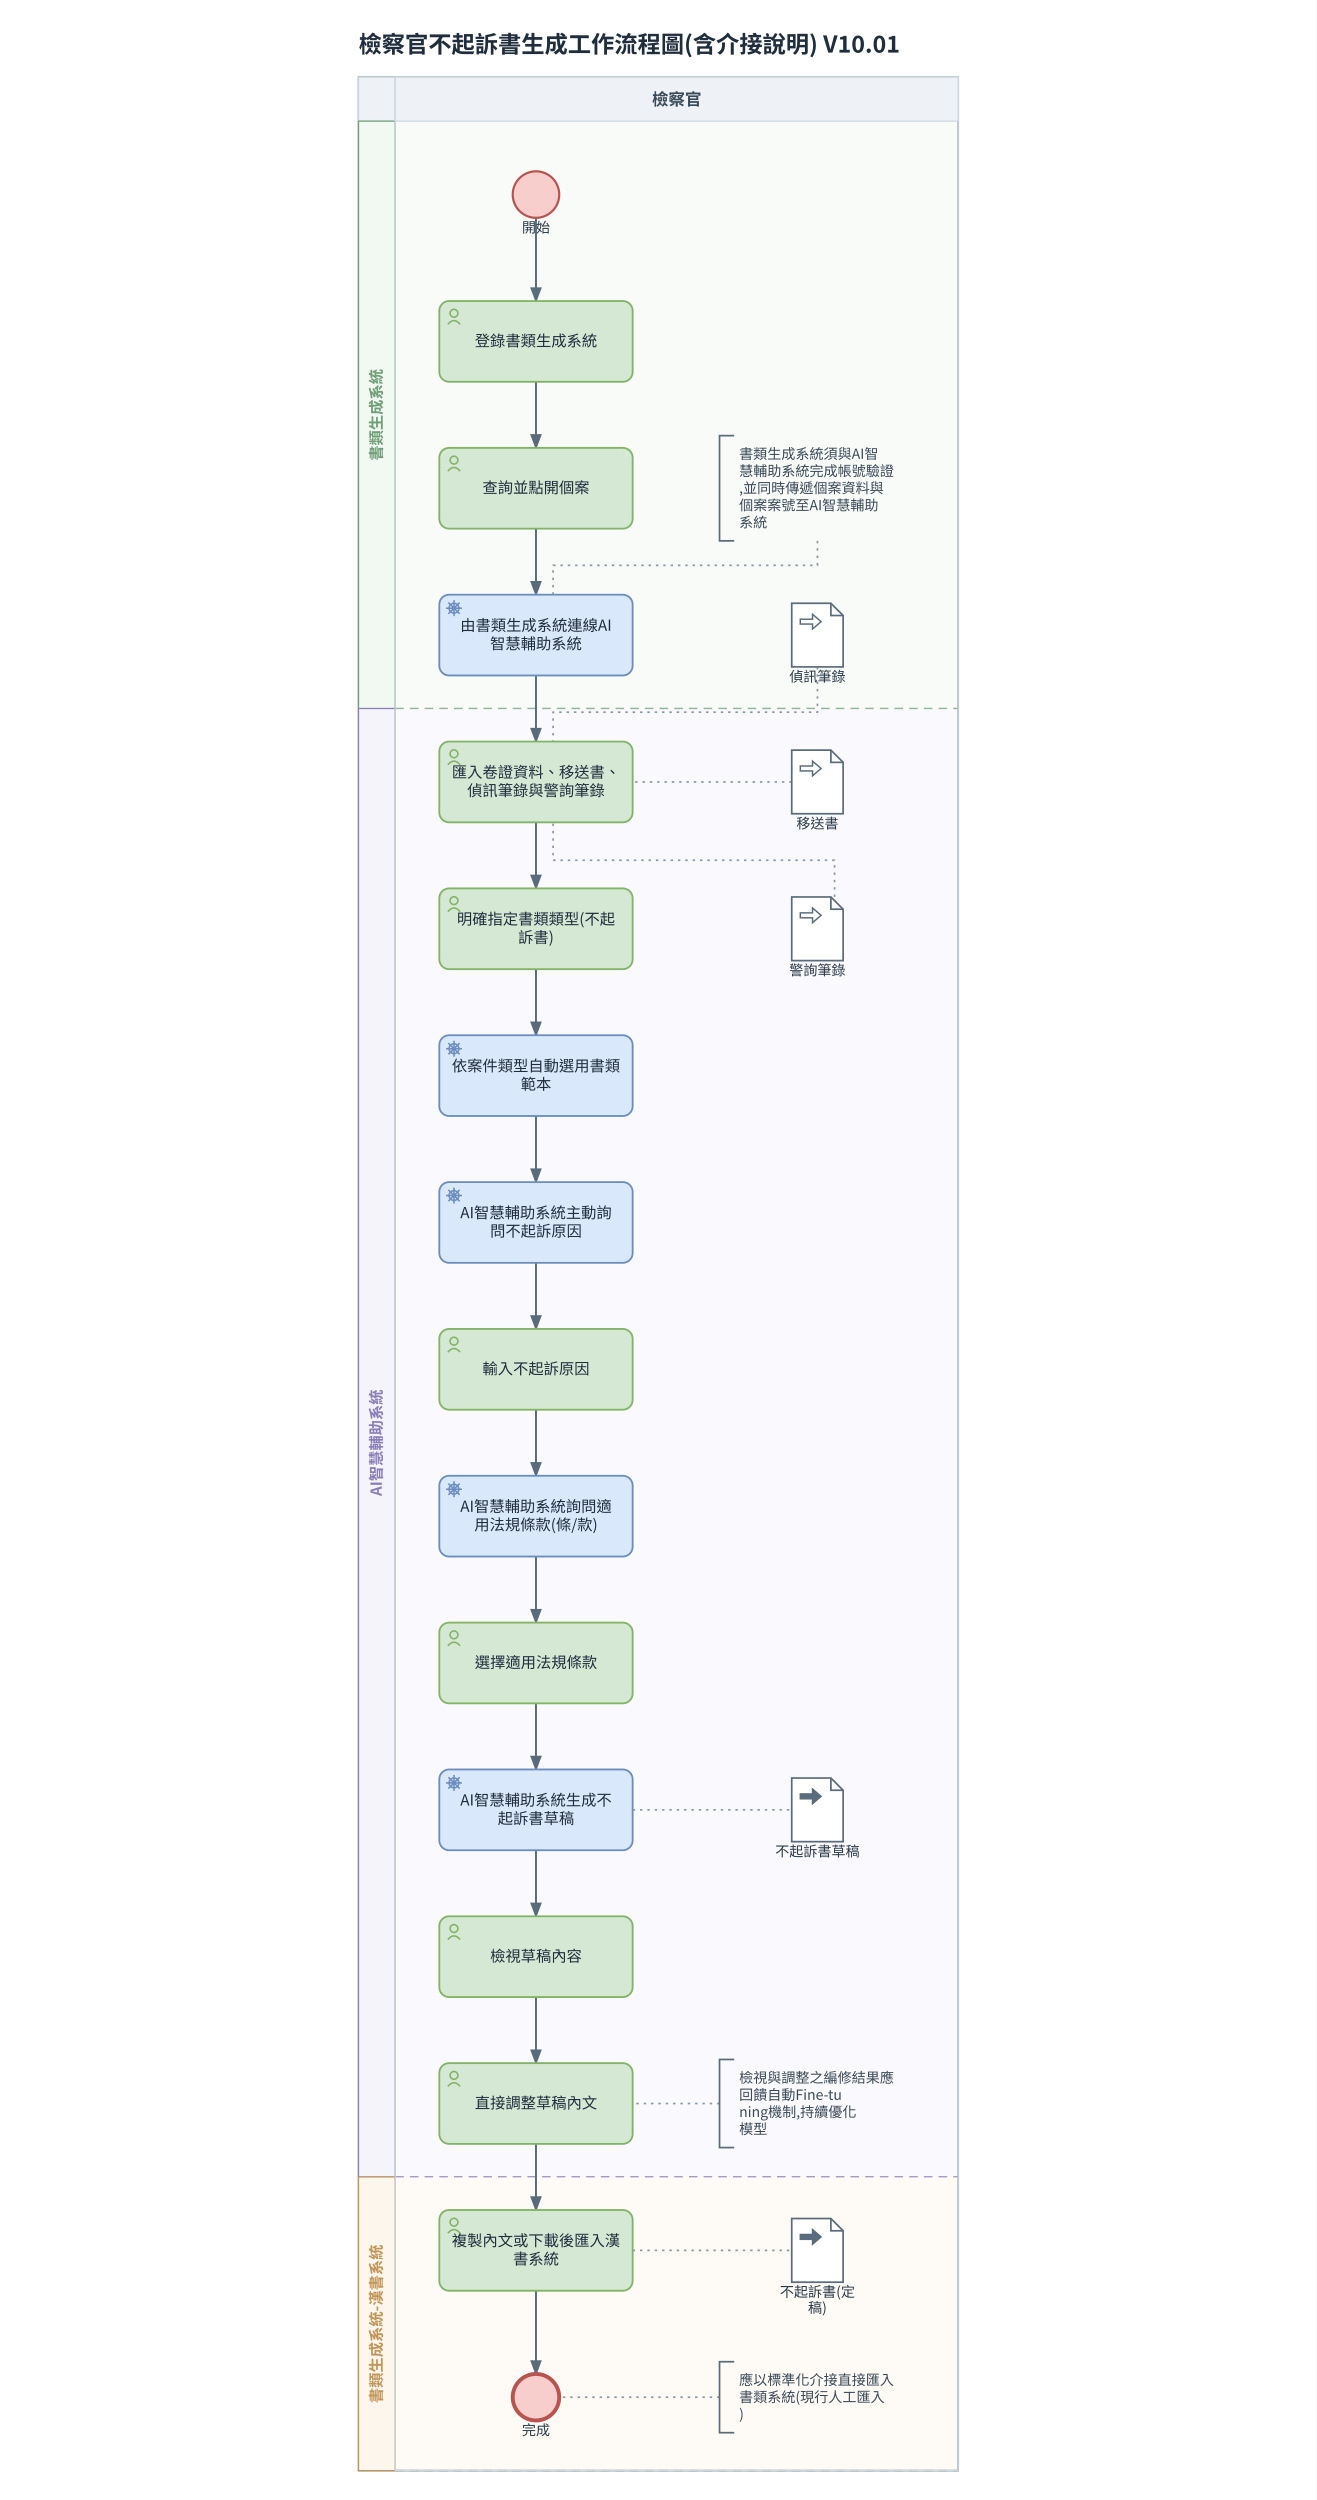
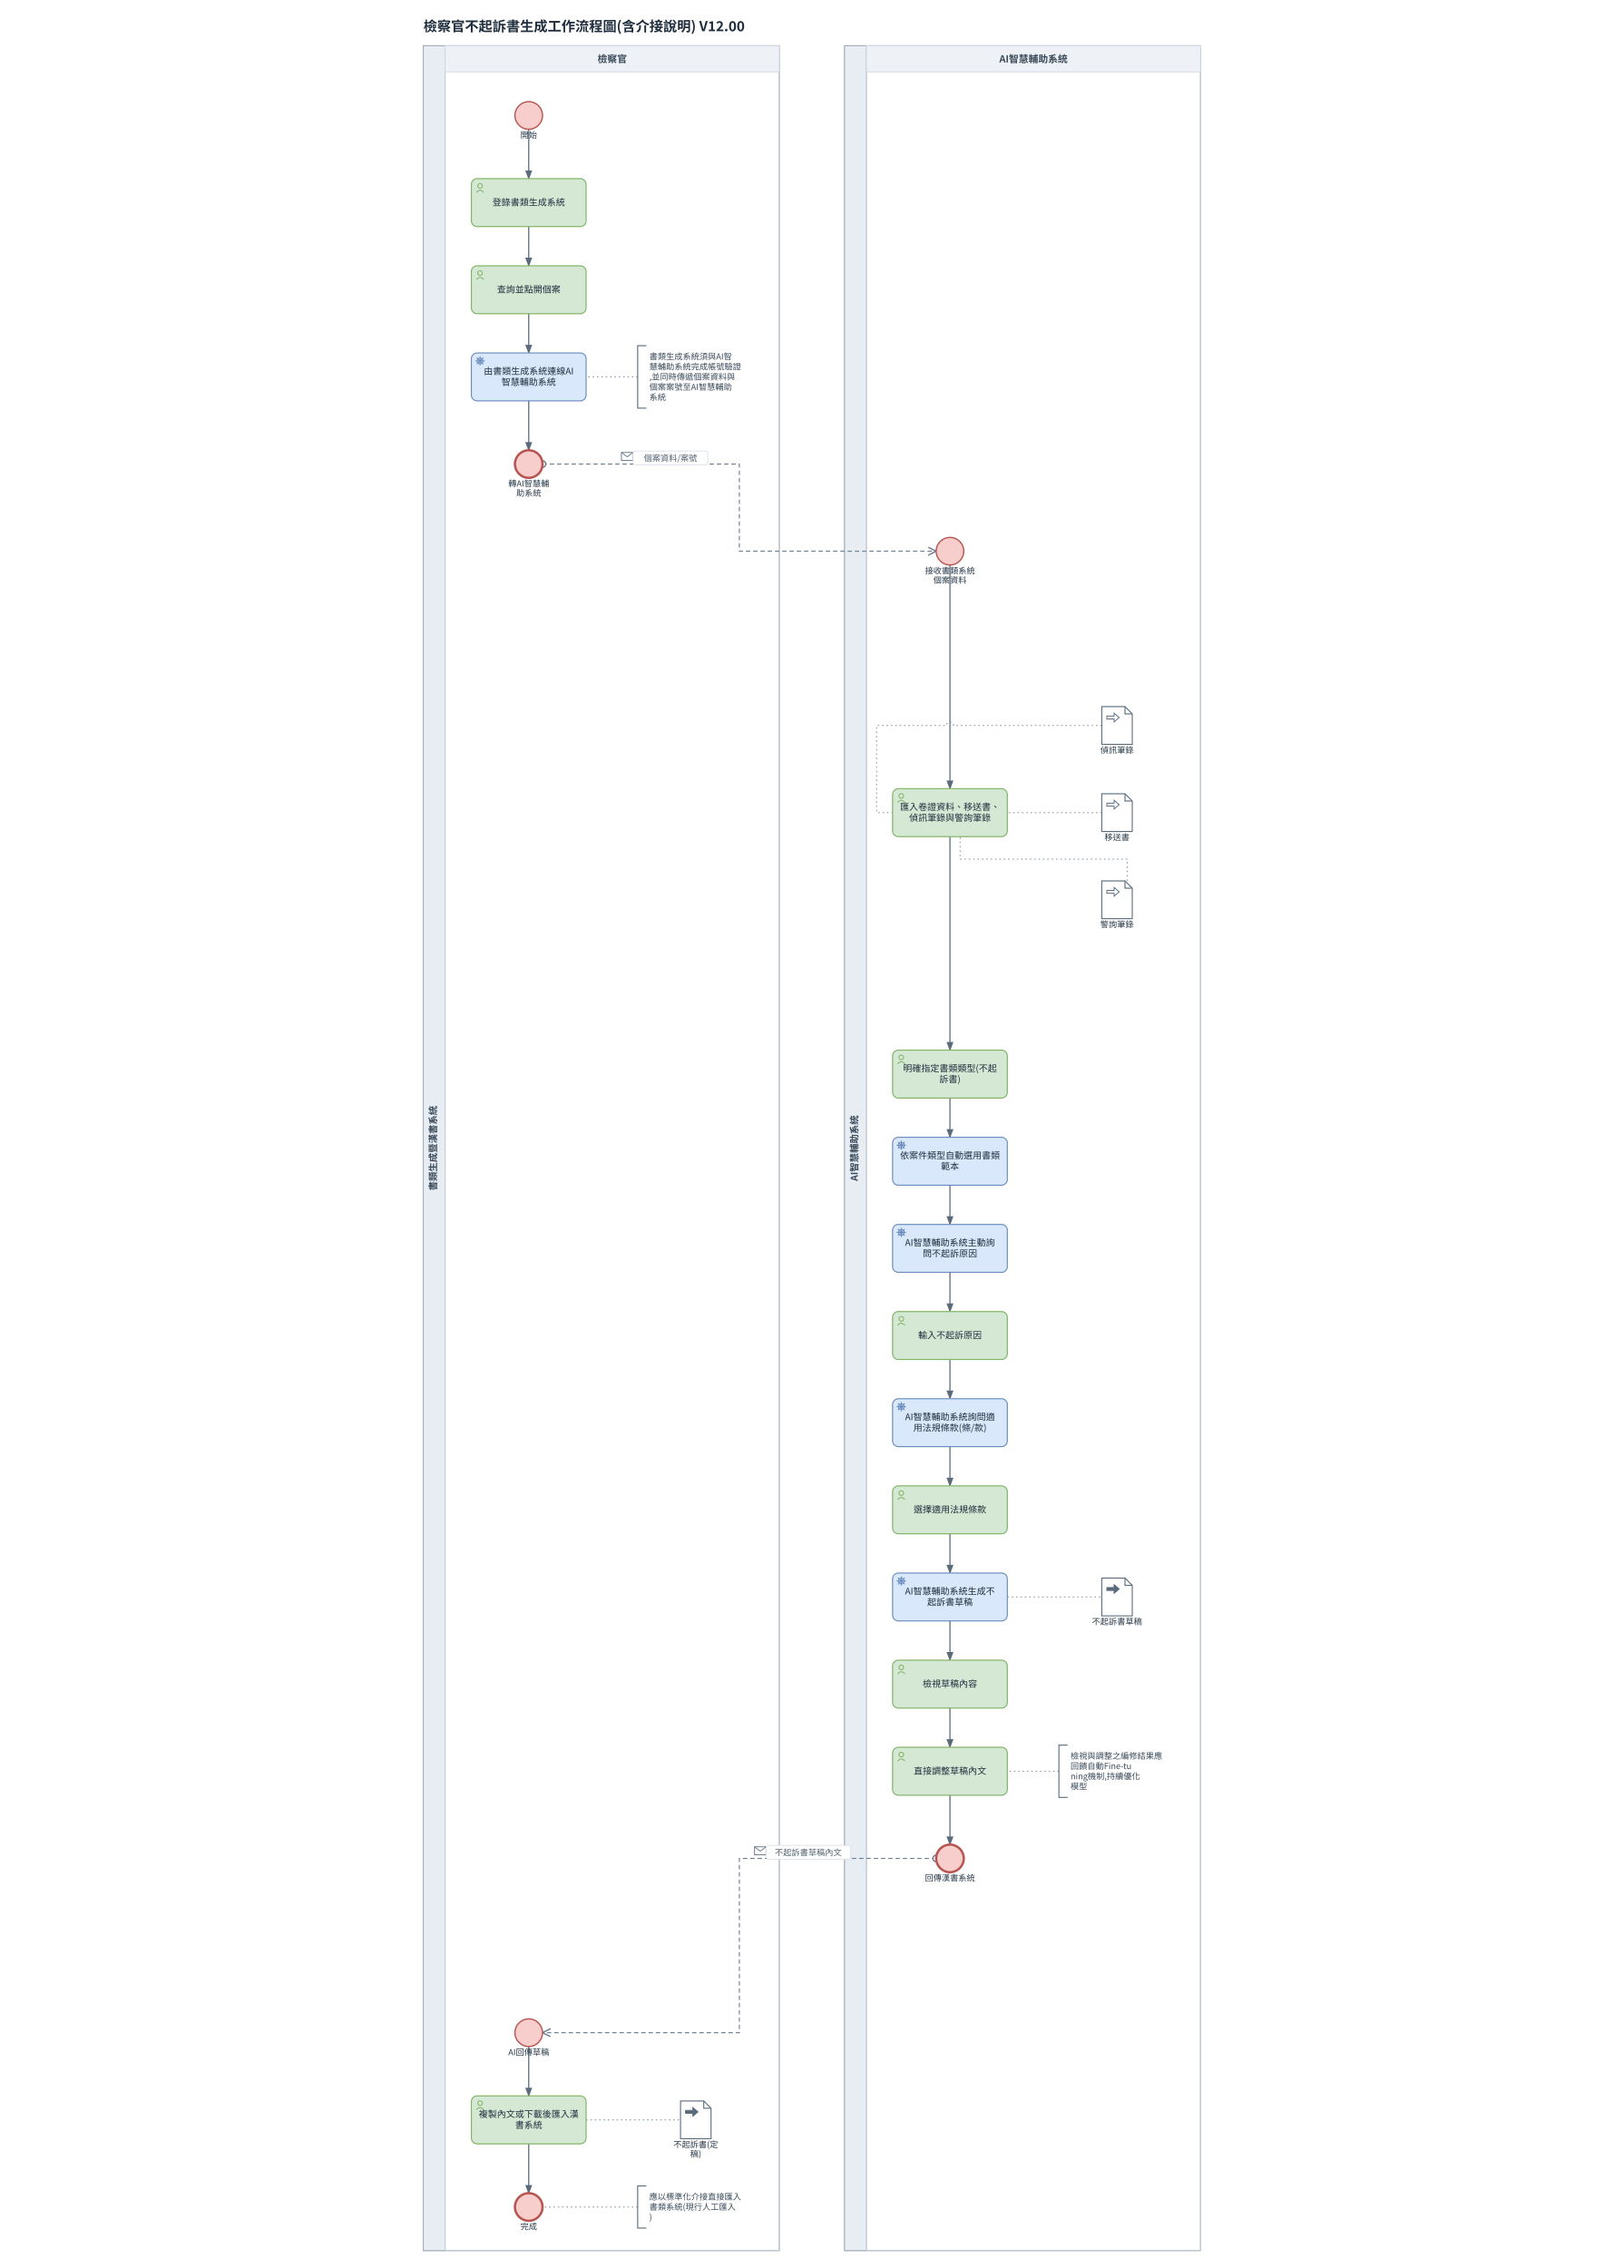
- <svg xmlns="http://www.w3.org/2000/svg" role="img" aria-label="檢察官不起訴書生成工作流程圖(含介接說明) V10.01" viewBox="-153 7 1076 2043" data-pad="capped" font-family="Microsoft JhengHei, PingFang TC, Noto Sans CJK TC, sans-serif">
-   <rect x="-153" y="7" width="1076" height="2043" fill="#ffffff" />
-   <text x="140" y="50" font-size="19" font-weight="bold" fill="#1f2d3d">檢察官不起訴書生成工作流程圖(含介接說明) V10.01</text>
+ <svg xmlns="http://www.w3.org/2000/svg" role="img" aria-label="檢察官不起訴書生成工作流程圖(含介接說明) V12.00" viewBox="-443 7 2236 3123" data-pad="capped" font-family="Microsoft JhengHei, PingFang TC, Noto Sans CJK TC, sans-serif">
+   <rect x="-443" y="7" width="2236" height="3123" fill="#ffffff" />
+   <text x="140" y="50" font-size="19" font-weight="bold" fill="#1f2d3d">檢察官不起訴書生成工作流程圖(含介接說明) V12.00</text>
  <defs>
    <marker id="arr" markerWidth="9" markerHeight="9" refX="7" refY="3" orient="auto" markerUnits="strokeWidth">
      <path d="M0,0 L8,3 L0,6 Z" fill="#5a6b7b" />
    </marker>
    <marker id="mfarr" markerWidth="11" markerHeight="11" refX="8" refY="4" orient="auto" markerUnits="strokeWidth">
      <path d="M0,0 L8,4 L0,8" fill="none" stroke="#6b7b8b" stroke-width="1.3" />
    </marker>
    <marker id="mfdot" markerWidth="10" markerHeight="10" refX="5" refY="5" orient="auto" markerUnits="strokeWidth">
      <circle cx="5" cy="5" r="3.2" fill="#fff" stroke="#6b7b8b" stroke-width="1.3" />
    </marker>
  </defs>
-   <rect x="170" y="106" width="460" height="480" fill="#f2f8f2" fill-opacity="0.55" stroke="none" />
-   <line x1="170" y1="586" x2="630" y2="586" stroke="#6f9f78" stroke-width="1.2" stroke-dasharray="7 5" />
-   <rect x="170" y="586" width="460" height="1200" fill="#f6f4fb" fill-opacity="0.55" stroke="none" />
-   <line x1="170" y1="1786" x2="630" y2="1786" stroke="#8a7fb8" stroke-width="1.2" stroke-dasharray="7 5" />
-   <rect x="170" y="1786" width="460" height="240" fill="#fdf6ec" fill-opacity="0.55" stroke="none" />
-   <line x1="170" y1="2026" x2="630" y2="2026" stroke="#c2955a" stroke-width="1.2" stroke-dasharray="7 5" />
-   <rect x="140" y="70" width="490" height="1956" fill="none" stroke="#9aa7b4" stroke-width="1.5" />
-   <rect x="140" y="70" width="30" height="36" fill="#eef2f6" stroke="#cdd6df" />
-   <rect x="140" y="106" width="30" height="480" fill="#f2f8f2" stroke="#6f9f78" stroke-width="1" />
-   <text x="159.0" y="346.0" font-size="12.5" font-weight="bold" fill="#6f9f78" text-anchor="middle" transform="rotate(-90 159.0 346.0)">書類生成系統</text>
-   <rect x="140" y="586" width="30" height="1200" fill="#f6f4fb" stroke="#8a7fb8" stroke-width="1" />
-   <text x="159.0" y="1186.0" font-size="12.5" font-weight="bold" fill="#8a7fb8" text-anchor="middle" transform="rotate(-90 159.0 1186.0)">AI智慧輔助系統</text>
-   <rect x="140" y="1786" width="30" height="240" fill="#fdf6ec" stroke="#c2955a" stroke-width="1" />
-   <text x="159.0" y="1906.0" font-size="12.5" font-weight="bold" fill="#c2955a" text-anchor="middle" transform="rotate(-90 159.0 1906.0)">書類生成系統-漢書系統</text>
-   <rect x="170" y="70" width="460" height="1956" fill="none" stroke="#cdd6df" />
+   <rect x="140" y="70" width="490" height="3036" fill="none" stroke="#9aa7b4" stroke-width="1.5" />
+   <rect x="140" y="70" width="30" height="3036" fill="#e7edf3" stroke="#9aa7b4" />
+   <text x="158" y="1588.0" font-size="13" font-weight="bold" fill="#3a4a59" text-anchor="middle" transform="rotate(-90 158 1588.0)">書類生成暨漢書系統</text>
+   <rect x="170" y="70" width="460" height="3036" fill="none" stroke="#cdd6df" />
  <rect x="170" y="70" width="460" height="36" fill="#eef2f6" stroke="#cdd6df" />
  <text x="400.0" y="93" font-size="13.5" font-weight="bold" fill="#3a4a59" text-anchor="middle">檢察官</text>
+   <rect x="720" y="70" width="490" height="3036" fill="none" stroke="#9aa7b4" stroke-width="1.5" />
+   <rect x="720" y="70" width="30" height="3036" fill="#e7edf3" stroke="#9aa7b4" />
+   <text x="738" y="1588.0" font-size="13" font-weight="bold" fill="#3a4a59" text-anchor="middle" transform="rotate(-90 738 1588.0)">AI智慧輔助系統</text>
+   <rect x="750" y="70" width="460" height="3036" fill="none" stroke="#cdd6df" />
+   <rect x="750" y="70" width="460" height="36" fill="#eef2f6" stroke="#cdd6df" />
+   <text x="980.0" y="93" font-size="13.5" font-weight="bold" fill="#3a4a59" text-anchor="middle">AI智慧輔助系統</text>
  <path d="M285,185 L285,253" fill="none" stroke="#5a6b7b" stroke-width="1.6" marker-end="url(#arr)" />
  <path d="M285,319 L285,373" fill="none" stroke="#5a6b7b" stroke-width="1.6" marker-end="url(#arr)" />
  <path d="M285,439 L285,493" fill="none" stroke="#5a6b7b" stroke-width="1.6" marker-end="url(#arr)" />
-   <path d="M285,559 L285,613" fill="none" stroke="#5a6b7b" stroke-width="1.6" marker-end="url(#arr)" />
-   <path d="M285,679 L285,733" fill="none" stroke="#5a6b7b" stroke-width="1.6" marker-end="url(#arr)" />
-   <path d="M285,799 L285,853" fill="none" stroke="#5a6b7b" stroke-width="1.6" marker-end="url(#arr)" />
-   <path d="M285,919 L285,973" fill="none" stroke="#5a6b7b" stroke-width="1.6" marker-end="url(#arr)" />
-   <path d="M285,1039 L285,1093" fill="none" stroke="#5a6b7b" stroke-width="1.6" marker-end="url(#arr)" />
-   <path d="M285,1159 L285,1213" fill="none" stroke="#5a6b7b" stroke-width="1.6" marker-end="url(#arr)" />
-   <path d="M285,1279 L285,1333" fill="none" stroke="#5a6b7b" stroke-width="1.6" marker-end="url(#arr)" />
-   <path d="M285,1399 L285,1453" fill="none" stroke="#5a6b7b" stroke-width="1.6" marker-end="url(#arr)" />
-   <path d="M285,1519 L285,1573" fill="none" stroke="#5a6b7b" stroke-width="1.6" marker-end="url(#arr)" />
-   <path d="M285,1639 L285,1693" fill="none" stroke="#5a6b7b" stroke-width="1.6" marker-end="url(#arr)" />
-   <path d="M285,1759 L285,1813" fill="none" stroke="#5a6b7b" stroke-width="1.6" marker-end="url(#arr)" />
-   <path d="M285,1879 L285,1947" fill="none" stroke="#5a6b7b" stroke-width="1.6" marker-end="url(#arr)" />
-   <path d="M494,646 L364,646" fill="none" stroke="#8a99a8" stroke-width="1.4" stroke-dasharray="2,4" />
-   <path d="M515,552 L515,589 L299,589 L299,613" fill="none" stroke="#8a99a8" stroke-width="1.4" stroke-dasharray="2,4" />
-   <path d="M529,740 L529,710 L299,710 L299,679" fill="none" stroke="#8a99a8" stroke-width="1.4" stroke-dasharray="2,4" />
-   <path d="M364,1486 L494,1486" fill="none" stroke="#8a99a8" stroke-width="1.4" stroke-dasharray="2,4" />
-   <path d="M364,1846 L494,1846" fill="none" stroke="#8a99a8" stroke-width="1.4" stroke-dasharray="2,4" />
-   <path d="M515,449 L515,469 L299,469 L299,493" fill="none" stroke="#8a99a8" stroke-width="1.4" stroke-dasharray="2,4" />
-   <path d="M435,1726 L364,1726" fill="none" stroke="#8a99a8" stroke-width="1.4" stroke-dasharray="2,4" />
-   <path d="M435,1966 L304,1966" fill="none" stroke="#8a99a8" stroke-width="1.4" stroke-dasharray="2,4" />
+   <path d="M285,559 L285,627" fill="none" stroke="#5a6b7b" stroke-width="1.6" marker-end="url(#arr)" />
+   <path d="M285,2825 L285,2893" fill="none" stroke="#5a6b7b" stroke-width="1.6" marker-end="url(#arr)" />
+   <path d="M285,2959 L285,3027" fill="none" stroke="#5a6b7b" stroke-width="1.6" marker-end="url(#arr)" />
+   <path d="M364,2926 L494,2926" fill="none" stroke="#8a99a8" stroke-width="1.4" stroke-dasharray="2,4" />
+   <path d="M435,526 L364,526" fill="none" stroke="#8a99a8" stroke-width="1.4" stroke-dasharray="2,4" />
+   <path d="M435,3046 L304,3046" fill="none" stroke="#8a99a8" stroke-width="1.4" stroke-dasharray="2,4" />
+   <path d="M865,785 L865,1093" fill="none" stroke="#5a6b7b" stroke-width="1.6" marker-end="url(#arr)" />
+   <path d="M865,1159 L865,1453" fill="none" stroke="#5a6b7b" stroke-width="1.6" marker-end="url(#arr)" />
+   <path d="M865,1519 L865,1573" fill="none" stroke="#5a6b7b" stroke-width="1.6" marker-end="url(#arr)" />
+   <path d="M865,1639 L865,1693" fill="none" stroke="#5a6b7b" stroke-width="1.6" marker-end="url(#arr)" />
+   <path d="M865,1759 L865,1813" fill="none" stroke="#5a6b7b" stroke-width="1.6" marker-end="url(#arr)" />
+   <path d="M865,1879 L865,1933" fill="none" stroke="#5a6b7b" stroke-width="1.6" marker-end="url(#arr)" />
+   <path d="M865,1999 L865,2053" fill="none" stroke="#5a6b7b" stroke-width="1.6" marker-end="url(#arr)" />
+   <path d="M865,2119 L865,2173" fill="none" stroke="#5a6b7b" stroke-width="1.6" marker-end="url(#arr)" />
+   <path d="M865,2239 L865,2293" fill="none" stroke="#5a6b7b" stroke-width="1.6" marker-end="url(#arr)" />
+   <path d="M865,2359 L865,2413" fill="none" stroke="#5a6b7b" stroke-width="1.6" marker-end="url(#arr)" />
+   <path d="M865,2479 L865,2547" fill="none" stroke="#5a6b7b" stroke-width="1.6" marker-end="url(#arr)" />
+   <path d="M944,2206 L1074,2206" fill="none" stroke="#8a99a8" stroke-width="1.4" stroke-dasharray="2,4" />
+   <path d="M1074,1126 L944,1126" fill="none" stroke="#8a99a8" stroke-width="1.4" stroke-dasharray="2,4" />
+   <path d="M1074,1006 L870,1006 A5,5 0 0 0 860,1006 L764,1006 L764,1126 L786,1126" fill="none" stroke="#8a99a8" stroke-width="1.4" stroke-dasharray="2,4" />
+   <path d="M1109,1220 L1109,1190 L879,1190 L879,1159" fill="none" stroke="#8a99a8" stroke-width="1.4" stroke-dasharray="2,4" />
+   <path d="M1015,2446 L944,2446" fill="none" stroke="#8a99a8" stroke-width="1.4" stroke-dasharray="2,4" />
+   <polyline points="304,646 575,646 575,766 846,766" fill="none" stroke="#6b7b8b" stroke-width="1.4" stroke-dasharray="6 4" marker-start="url(#mfdot)" marker-end="url(#mfarr)" />
+   <rect x="412.65" y="630.0" width="16" height="11" fill="#ffffff" stroke="#6b7b8b" stroke-width="1.2" />
+   <path d="M412.65,630.0 L420.65,636.0 L428.65,630.0" fill="none" stroke="#6b7b8b" stroke-width="1.2" />
+   <rect x="428.65" y="628.0" width="103" height="19" fill="#fff" stroke="#d7dee6" rx="3" />
+   <text x="480.15" y="642.0" font-size="11.5" fill="#52606d" text-anchor="middle">個案資料/案號</text>
+   <polyline points="846,2566 575,2566 575,2806 304,2806" fill="none" stroke="#6b7b8b" stroke-width="1.4" stroke-dasharray="6 4" marker-start="url(#mfdot)" marker-end="url(#mfarr)" />
+   <rect x="595.85" y="2550.0" width="16" height="11" fill="#ffffff" stroke="#6b7b8b" stroke-width="1.2" />
+   <path d="M595.85,2550.0 L603.85,2556.0 L611.85,2550.0" fill="none" stroke="#6b7b8b" stroke-width="1.2" />
+   <rect x="611.85" y="2548.0" width="116" height="19" fill="#fff" stroke="#d7dee6" rx="3" />
+   <text x="669.85" y="2562.0" font-size="11.5" fill="#52606d" text-anchor="middle">不起訴書草稿內文</text>
  <circle cx="285.0" cy="166.0" r="19.0" fill="#f8cecc" stroke="#b85450" stroke-width="1.8" />
  <text x="285.0" y="197" font-size="11.5" fill="#2a3a49" text-anchor="middle">開始</text>
  <rect x="206" y="253" width="158" height="66" rx="8" fill="#d5e8d4" stroke="#82b366" stroke-width="1.5" />
  <circle cx="218" cy="263" r="3.2" fill="none" stroke="#82b366" stroke-width="1.3" />
  <path d="M213,272 Q218,266 223,272" fill="none" stroke="#82b366" stroke-width="1.3" />
  <text x="285.0" y="290.0" font-size="12.5" fill="#1f2d3d" text-anchor="middle">登錄書類生成系統</text>
  <rect x="206" y="373" width="158" height="66" rx="8" fill="#d5e8d4" stroke="#82b366" stroke-width="1.5" />
  <circle cx="218" cy="383" r="3.2" fill="none" stroke="#82b366" stroke-width="1.3" />
  <path d="M213,392 Q218,386 223,392" fill="none" stroke="#82b366" stroke-width="1.3" />
  <text x="285.0" y="410.0" font-size="12.5" fill="#1f2d3d" text-anchor="middle">查詢並點開個案</text>
  <rect x="206" y="493" width="158" height="66" rx="8" fill="#dae8fc" stroke="#6c8ebf" stroke-width="1.5" />
  <circle cx="218" cy="504" r="4" fill="none" stroke="#6c8ebf" stroke-width="1.3" />
  <path d="M218,504 l6.5,0.0 M218,504 l-6.5,0.0 M218,504 l0.0,6.5 M218,504 l0.0,-6.5 M218,504 l4.595,4.595 M218,504 l-4.595,4.595 M218,504 l4.595,-4.595 M218,504 l-4.595,-4.595 " stroke="#6c8ebf" stroke-width="1.3" fill="none" />
  <text x="285.0" y="522.5" font-size="12.5" fill="#1f2d3d" text-anchor="middle">由書類生成系統連線AI</text>
  <text x="285.0" y="537.5" font-size="12.5" fill="#1f2d3d" text-anchor="middle">智慧輔助系統</text>
-   <rect x="206" y="613" width="158" height="66" rx="8" fill="#d5e8d4" stroke="#82b366" stroke-width="1.5" />
-   <circle cx="218" cy="623" r="3.2" fill="none" stroke="#82b366" stroke-width="1.3" />
-   <path d="M213,632 Q218,626 223,632" fill="none" stroke="#82b366" stroke-width="1.3" />
-   <text x="285.0" y="642.5" font-size="12.5" fill="#1f2d3d" text-anchor="middle">匯入卷證資料、移送書、</text>
-   <text x="285.0" y="657.5" font-size="12.5" fill="#1f2d3d" text-anchor="middle">偵訊筆錄與警詢筆錄</text>
-   <rect x="206" y="733" width="158" height="66" rx="8" fill="#d5e8d4" stroke="#82b366" stroke-width="1.5" />
-   <circle cx="218" cy="743" r="3.2" fill="none" stroke="#82b366" stroke-width="1.3" />
-   <path d="M213,752 Q218,746 223,752" fill="none" stroke="#82b366" stroke-width="1.3" />
-   <text x="285.0" y="762.5" font-size="12.5" fill="#1f2d3d" text-anchor="middle">明確指定書類類型(不起</text>
-   <text x="285.0" y="777.5" font-size="12.5" fill="#1f2d3d" text-anchor="middle">訴書)</text>
-   <rect x="206" y="853" width="158" height="66" rx="8" fill="#dae8fc" stroke="#6c8ebf" stroke-width="1.5" />
-   <circle cx="218" cy="864" r="4" fill="none" stroke="#6c8ebf" stroke-width="1.3" />
-   <path d="M218,864 l6.5,0.0 M218,864 l-6.5,0.0 M218,864 l0.0,6.5 M218,864 l0.0,-6.5 M218,864 l4.595,4.595 M218,864 l-4.595,4.595 M218,864 l4.595,-4.595 M218,864 l-4.595,-4.595 " stroke="#6c8ebf" stroke-width="1.3" fill="none" />
-   <text x="285.0" y="882.5" font-size="12.5" fill="#1f2d3d" text-anchor="middle">依案件類型自動選用書類</text>
-   <text x="285.0" y="897.5" font-size="12.5" fill="#1f2d3d" text-anchor="middle">範本</text>
-   <rect x="206" y="973" width="158" height="66" rx="8" fill="#dae8fc" stroke="#6c8ebf" stroke-width="1.5" />
-   <circle cx="218" cy="984" r="4" fill="none" stroke="#6c8ebf" stroke-width="1.3" />
-   <path d="M218,984 l6.5,0.0 M218,984 l-6.5,0.0 M218,984 l0.0,6.5 M218,984 l0.0,-6.5 M218,984 l4.595,4.595 M218,984 l-4.595,4.595 M218,984 l4.595,-4.595 M218,984 l-4.595,-4.595 " stroke="#6c8ebf" stroke-width="1.3" fill="none" />
-   <text x="285.0" y="1002.5" font-size="12.5" fill="#1f2d3d" text-anchor="middle">AI智慧輔助系統主動詢</text>
-   <text x="285.0" y="1017.5" font-size="12.5" fill="#1f2d3d" text-anchor="middle">問不起訴原因</text>
-   <rect x="206" y="1093" width="158" height="66" rx="8" fill="#d5e8d4" stroke="#82b366" stroke-width="1.5" />
-   <circle cx="218" cy="1103" r="3.2" fill="none" stroke="#82b366" stroke-width="1.3" />
-   <path d="M213,1112 Q218,1106 223,1112" fill="none" stroke="#82b366" stroke-width="1.3" />
-   <text x="285.0" y="1130.0" font-size="12.5" fill="#1f2d3d" text-anchor="middle">輸入不起訴原因</text>
-   <rect x="206" y="1213" width="158" height="66" rx="8" fill="#dae8fc" stroke="#6c8ebf" stroke-width="1.5" />
-   <circle cx="218" cy="1224" r="4" fill="none" stroke="#6c8ebf" stroke-width="1.3" />
-   <path d="M218,1224 l6.5,0.0 M218,1224 l-6.5,0.0 M218,1224 l0.0,6.5 M218,1224 l0.0,-6.5 M218,1224 l4.595,4.595 M218,1224 l-4.595,4.595 M218,1224 l4.595,-4.595 M218,1224 l-4.595,-4.595 " stroke="#6c8ebf" stroke-width="1.3" fill="none" />
-   <text x="285.0" y="1242.5" font-size="12.5" fill="#1f2d3d" text-anchor="middle">AI智慧輔助系統詢問適</text>
-   <text x="285.0" y="1257.5" font-size="12.5" fill="#1f2d3d" text-anchor="middle">用法規條款(條/款)</text>
-   <rect x="206" y="1333" width="158" height="66" rx="8" fill="#d5e8d4" stroke="#82b366" stroke-width="1.5" />
-   <circle cx="218" cy="1343" r="3.2" fill="none" stroke="#82b366" stroke-width="1.3" />
-   <path d="M213,1352 Q218,1346 223,1352" fill="none" stroke="#82b366" stroke-width="1.3" />
-   <text x="285.0" y="1370.0" font-size="12.5" fill="#1f2d3d" text-anchor="middle">選擇適用法規條款</text>
-   <rect x="206" y="1453" width="158" height="66" rx="8" fill="#dae8fc" stroke="#6c8ebf" stroke-width="1.5" />
-   <circle cx="218" cy="1464" r="4" fill="none" stroke="#6c8ebf" stroke-width="1.3" />
-   <path d="M218,1464 l6.5,0.0 M218,1464 l-6.5,0.0 M218,1464 l0.0,6.5 M218,1464 l0.0,-6.5 M218,1464 l4.595,4.595 M218,1464 l-4.595,4.595 M218,1464 l4.595,-4.595 M218,1464 l-4.595,-4.595 " stroke="#6c8ebf" stroke-width="1.3" fill="none" />
-   <text x="285.0" y="1482.5" font-size="12.5" fill="#1f2d3d" text-anchor="middle">AI智慧輔助系統生成不</text>
-   <text x="285.0" y="1497.5" font-size="12.5" fill="#1f2d3d" text-anchor="middle">起訴書草稿</text>
-   <rect x="206" y="1573" width="158" height="66" rx="8" fill="#d5e8d4" stroke="#82b366" stroke-width="1.5" />
-   <circle cx="218" cy="1583" r="3.2" fill="none" stroke="#82b366" stroke-width="1.3" />
-   <path d="M213,1592 Q218,1586 223,1592" fill="none" stroke="#82b366" stroke-width="1.3" />
-   <text x="285.0" y="1610.0" font-size="12.5" fill="#1f2d3d" text-anchor="middle">檢視草稿內容</text>
-   <rect x="206" y="1693" width="158" height="66" rx="8" fill="#d5e8d4" stroke="#82b366" stroke-width="1.5" />
-   <circle cx="218" cy="1703" r="3.2" fill="none" stroke="#82b366" stroke-width="1.3" />
-   <path d="M213,1712 Q218,1706 223,1712" fill="none" stroke="#82b366" stroke-width="1.3" />
-   <text x="285.0" y="1730.0" font-size="12.5" fill="#1f2d3d" text-anchor="middle">直接調整草稿內文</text>
-   <rect x="206" y="1813" width="158" height="66" rx="8" fill="#d5e8d4" stroke="#82b366" stroke-width="1.5" />
-   <circle cx="218" cy="1823" r="3.2" fill="none" stroke="#82b366" stroke-width="1.3" />
-   <path d="M213,1832 Q218,1826 223,1832" fill="none" stroke="#82b366" stroke-width="1.3" />
-   <text x="285.0" y="1842.5" font-size="12.5" fill="#1f2d3d" text-anchor="middle">複製內文或下載後匯入漢</text>
-   <text x="285.0" y="1857.5" font-size="12.5" fill="#1f2d3d" text-anchor="middle">書系統</text>
-   <circle cx="285.0" cy="1966.0" r="19.0" fill="#f8cecc" stroke="#b85450" stroke-width="3.2" />
-   <text x="285.0" y="1997" font-size="11.5" fill="#2a3a49" text-anchor="middle">完成</text>
-   <path d="M494,620 L526,620 L536,630 L536,672 L494,672 Z" fill="#ffffff" stroke="#5a6b7b" stroke-width="1.4" />
-   <path d="M526,620 L526,630 L536,630" fill="none" stroke="#5a6b7b" stroke-width="1.4" />
-   <path d="M501,633 L511,633 L511,629 L518,635 L511,641 L511,637 L501,637 Z" fill="none" stroke="#5a6b7b" stroke-width="1.2" />
-   <text x="515.0" y="684" font-size="11.5" fill="#2a3a49" text-anchor="middle">移送書</text>
-   <path d="M494,500 L526,500 L536,510 L536,552 L494,552 Z" fill="#ffffff" stroke="#5a6b7b" stroke-width="1.4" />
-   <path d="M526,500 L526,510 L536,510" fill="none" stroke="#5a6b7b" stroke-width="1.4" />
-   <path d="M501,513 L511,513 L511,509 L518,515 L511,521 L511,517 L501,517 Z" fill="none" stroke="#5a6b7b" stroke-width="1.2" />
-   <text x="515.0" y="564" font-size="11.5" fill="#2a3a49" text-anchor="middle">偵訊筆錄</text>
-   <path d="M494,740 L526,740 L536,750 L536,792 L494,792 Z" fill="#ffffff" stroke="#5a6b7b" stroke-width="1.4" />
-   <path d="M526,740 L526,750 L536,750" fill="none" stroke="#5a6b7b" stroke-width="1.4" />
-   <path d="M501,753 L511,753 L511,749 L518,755 L511,761 L511,757 L501,757 Z" fill="none" stroke="#5a6b7b" stroke-width="1.2" />
-   <text x="515.0" y="804" font-size="11.5" fill="#2a3a49" text-anchor="middle">警詢筆錄</text>
-   <path d="M494,1460 L526,1460 L536,1470 L536,1512 L494,1512 Z" fill="#ffffff" stroke="#5a6b7b" stroke-width="1.4" />
-   <path d="M526,1460 L526,1470 L536,1470" fill="none" stroke="#5a6b7b" stroke-width="1.4" />
-   <path d="M501,1473 L511,1473 L511,1469 L518,1475 L511,1481 L511,1477 L501,1477 Z" fill="#5a6b7b" stroke="#5a6b7b" stroke-width="1.2" />
-   <text x="515.0" y="1524" font-size="11.5" fill="#2a3a49" text-anchor="middle">不起訴書草稿</text>
-   <path d="M494,1820 L526,1820 L536,1830 L536,1872 L494,1872 Z" fill="#ffffff" stroke="#5a6b7b" stroke-width="1.4" />
-   <path d="M526,1820 L526,1830 L536,1830" fill="none" stroke="#5a6b7b" stroke-width="1.4" />
-   <path d="M501,1833 L511,1833 L511,1829 L518,1835 L511,1841 L511,1837 L501,1837 Z" fill="#5a6b7b" stroke="#5a6b7b" stroke-width="1.2" />
-   <text x="515.0" y="1884" font-size="11.5" fill="#2a3a49" text-anchor="middle">不起訴書(定</text>
-   <text x="515.0" y="1897" font-size="11.5" fill="#2a3a49" text-anchor="middle">稿)</text>
-   <path d="M447,363 L435,363 L435,449 L447,449" fill="none" stroke="#5a6b7b" stroke-width="1.4" />
-   <text x="451" y="382.0" font-size="11.5" fill="#3a4a59">書類生成系統須與AI智</text>
-   <text x="451" y="396.0" font-size="11.5" fill="#3a4a59">慧輔助系統完成帳號驗證</text>
-   <text x="451" y="410.0" font-size="11.5" fill="#3a4a59">,並同時傳遞個案資料與</text>
-   <text x="451" y="424.0" font-size="11.5" fill="#3a4a59">個案案號至AI智慧輔助</text>
-   <text x="451" y="438.0" font-size="11.5" fill="#3a4a59">系統</text>
-   <path d="M447,1690 L435,1690 L435,1762 L447,1762" fill="none" stroke="#5a6b7b" stroke-width="1.4" />
-   <text x="451" y="1709.0" font-size="11.5" fill="#3a4a59">檢視與調整之編修結果應</text>
-   <text x="451" y="1723.0" font-size="11.5" fill="#3a4a59">回饋自動Fine-tu</text>
-   <text x="451" y="1737.0" font-size="11.5" fill="#3a4a59">ning機制,持續優化</text>
-   <text x="451" y="1751.0" font-size="11.5" fill="#3a4a59">模型</text>
-   <path d="M447,1937 L435,1937 L435,1995 L447,1995" fill="none" stroke="#5a6b7b" stroke-width="1.4" />
-   <text x="451" y="1956.0" font-size="11.5" fill="#3a4a59">應以標準化介接直接匯入</text>
-   <text x="451" y="1970.0" font-size="11.5" fill="#3a4a59">書類系統(現行人工匯入</text>
-   <text x="451" y="1984.0" font-size="11.5" fill="#3a4a59">)</text>
+   <circle cx="285.0" cy="646.0" r="19.0" fill="#f8cecc" stroke="#b85450" stroke-width="3.2" />
+   <text x="285.0" y="677" font-size="11.5" fill="#2a3a49" text-anchor="middle">轉AI智慧輔</text>
+   <text x="285.0" y="690" font-size="11.5" fill="#2a3a49" text-anchor="middle">助系統</text>
+   <circle cx="285.0" cy="2806.0" r="19.0" fill="#f8cecc" stroke="#b85450" stroke-width="1.8" />
+   <text x="285.0" y="2837" font-size="11.5" fill="#2a3a49" text-anchor="middle">AI回傳草稿</text>
+   <rect x="206" y="2893" width="158" height="66" rx="8" fill="#d5e8d4" stroke="#82b366" stroke-width="1.5" />
+   <circle cx="218" cy="2903" r="3.2" fill="none" stroke="#82b366" stroke-width="1.3" />
+   <path d="M213,2912 Q218,2906 223,2912" fill="none" stroke="#82b366" stroke-width="1.3" />
+   <text x="285.0" y="2922.5" font-size="12.5" fill="#1f2d3d" text-anchor="middle">複製內文或下載後匯入漢</text>
+   <text x="285.0" y="2937.5" font-size="12.5" fill="#1f2d3d" text-anchor="middle">書系統</text>
+   <circle cx="285.0" cy="3046.0" r="19.0" fill="#f8cecc" stroke="#b85450" stroke-width="3.2" />
+   <text x="285.0" y="3077" font-size="11.5" fill="#2a3a49" text-anchor="middle">完成</text>
+   <path d="M494,2900 L526,2900 L536,2910 L536,2952 L494,2952 Z" fill="#ffffff" stroke="#5a6b7b" stroke-width="1.4" />
+   <path d="M526,2900 L526,2910 L536,2910" fill="none" stroke="#5a6b7b" stroke-width="1.4" />
+   <path d="M501,2913 L511,2913 L511,2909 L518,2915 L511,2921 L511,2917 L501,2917 Z" fill="#5a6b7b" stroke="#5a6b7b" stroke-width="1.2" />
+   <text x="515.0" y="2964" font-size="11.5" fill="#2a3a49" text-anchor="middle">不起訴書(定</text>
+   <text x="515.0" y="2977" font-size="11.5" fill="#2a3a49" text-anchor="middle">稿)</text>
+   <path d="M447,483 L435,483 L435,569 L447,569" fill="none" stroke="#5a6b7b" stroke-width="1.4" />
+   <text x="451" y="502.0" font-size="11.5" fill="#3a4a59">書類生成系統須與AI智</text>
+   <text x="451" y="516.0" font-size="11.5" fill="#3a4a59">慧輔助系統完成帳號驗證</text>
+   <text x="451" y="530.0" font-size="11.5" fill="#3a4a59">,並同時傳遞個案資料與</text>
+   <text x="451" y="544.0" font-size="11.5" fill="#3a4a59">個案案號至AI智慧輔助</text>
+   <text x="451" y="558.0" font-size="11.5" fill="#3a4a59">系統</text>
+   <path d="M447,3017 L435,3017 L435,3075 L447,3075" fill="none" stroke="#5a6b7b" stroke-width="1.4" />
+   <text x="451" y="3036.0" font-size="11.5" fill="#3a4a59">應以標準化介接直接匯入</text>
+   <text x="451" y="3050.0" font-size="11.5" fill="#3a4a59">書類系統(現行人工匯入</text>
+   <text x="451" y="3064.0" font-size="11.5" fill="#3a4a59">)</text>
+   <circle cx="865.0" cy="766.0" r="19.0" fill="#f8cecc" stroke="#b85450" stroke-width="1.8" />
+   <text x="865.0" y="797" font-size="11.5" fill="#2a3a49" text-anchor="middle">接收書類系統</text>
+   <text x="865.0" y="810" font-size="11.5" fill="#2a3a49" text-anchor="middle">個案資料</text>
+   <rect x="786" y="1093" width="158" height="66" rx="8" fill="#d5e8d4" stroke="#82b366" stroke-width="1.5" />
+   <circle cx="798" cy="1103" r="3.2" fill="none" stroke="#82b366" stroke-width="1.3" />
+   <path d="M793,1112 Q798,1106 803,1112" fill="none" stroke="#82b366" stroke-width="1.3" />
+   <text x="865.0" y="1122.5" font-size="12.5" fill="#1f2d3d" text-anchor="middle">匯入卷證資料、移送書、</text>
+   <text x="865.0" y="1137.5" font-size="12.5" fill="#1f2d3d" text-anchor="middle">偵訊筆錄與警詢筆錄</text>
+   <rect x="786" y="1453" width="158" height="66" rx="8" fill="#d5e8d4" stroke="#82b366" stroke-width="1.5" />
+   <circle cx="798" cy="1463" r="3.2" fill="none" stroke="#82b366" stroke-width="1.3" />
+   <path d="M793,1472 Q798,1466 803,1472" fill="none" stroke="#82b366" stroke-width="1.3" />
+   <text x="865.0" y="1482.5" font-size="12.5" fill="#1f2d3d" text-anchor="middle">明確指定書類類型(不起</text>
+   <text x="865.0" y="1497.5" font-size="12.5" fill="#1f2d3d" text-anchor="middle">訴書)</text>
+   <rect x="786" y="1573" width="158" height="66" rx="8" fill="#dae8fc" stroke="#6c8ebf" stroke-width="1.5" />
+   <circle cx="798" cy="1584" r="4" fill="none" stroke="#6c8ebf" stroke-width="1.3" />
+   <path d="M798,1584 l6.5,0.0 M798,1584 l-6.5,0.0 M798,1584 l0.0,6.5 M798,1584 l0.0,-6.5 M798,1584 l4.595,4.595 M798,1584 l-4.595,4.595 M798,1584 l4.595,-4.595 M798,1584 l-4.595,-4.595 " stroke="#6c8ebf" stroke-width="1.3" fill="none" />
+   <text x="865.0" y="1602.5" font-size="12.5" fill="#1f2d3d" text-anchor="middle">依案件類型自動選用書類</text>
+   <text x="865.0" y="1617.5" font-size="12.5" fill="#1f2d3d" text-anchor="middle">範本</text>
+   <rect x="786" y="1693" width="158" height="66" rx="8" fill="#dae8fc" stroke="#6c8ebf" stroke-width="1.5" />
+   <circle cx="798" cy="1704" r="4" fill="none" stroke="#6c8ebf" stroke-width="1.3" />
+   <path d="M798,1704 l6.5,0.0 M798,1704 l-6.5,0.0 M798,1704 l0.0,6.5 M798,1704 l0.0,-6.5 M798,1704 l4.595,4.595 M798,1704 l-4.595,4.595 M798,1704 l4.595,-4.595 M798,1704 l-4.595,-4.595 " stroke="#6c8ebf" stroke-width="1.3" fill="none" />
+   <text x="865.0" y="1722.5" font-size="12.5" fill="#1f2d3d" text-anchor="middle">AI智慧輔助系統主動詢</text>
+   <text x="865.0" y="1737.5" font-size="12.5" fill="#1f2d3d" text-anchor="middle">問不起訴原因</text>
+   <rect x="786" y="1813" width="158" height="66" rx="8" fill="#d5e8d4" stroke="#82b366" stroke-width="1.5" />
+   <circle cx="798" cy="1823" r="3.2" fill="none" stroke="#82b366" stroke-width="1.3" />
+   <path d="M793,1832 Q798,1826 803,1832" fill="none" stroke="#82b366" stroke-width="1.3" />
+   <text x="865.0" y="1850.0" font-size="12.5" fill="#1f2d3d" text-anchor="middle">輸入不起訴原因</text>
+   <rect x="786" y="1933" width="158" height="66" rx="8" fill="#dae8fc" stroke="#6c8ebf" stroke-width="1.5" />
+   <circle cx="798" cy="1944" r="4" fill="none" stroke="#6c8ebf" stroke-width="1.3" />
+   <path d="M798,1944 l6.5,0.0 M798,1944 l-6.5,0.0 M798,1944 l0.0,6.5 M798,1944 l0.0,-6.5 M798,1944 l4.595,4.595 M798,1944 l-4.595,4.595 M798,1944 l4.595,-4.595 M798,1944 l-4.595,-4.595 " stroke="#6c8ebf" stroke-width="1.3" fill="none" />
+   <text x="865.0" y="1962.5" font-size="12.5" fill="#1f2d3d" text-anchor="middle">AI智慧輔助系統詢問適</text>
+   <text x="865.0" y="1977.5" font-size="12.5" fill="#1f2d3d" text-anchor="middle">用法規條款(條/款)</text>
+   <rect x="786" y="2053" width="158" height="66" rx="8" fill="#d5e8d4" stroke="#82b366" stroke-width="1.5" />
+   <circle cx="798" cy="2063" r="3.2" fill="none" stroke="#82b366" stroke-width="1.3" />
+   <path d="M793,2072 Q798,2066 803,2072" fill="none" stroke="#82b366" stroke-width="1.3" />
+   <text x="865.0" y="2090.0" font-size="12.5" fill="#1f2d3d" text-anchor="middle">選擇適用法規條款</text>
+   <rect x="786" y="2173" width="158" height="66" rx="8" fill="#dae8fc" stroke="#6c8ebf" stroke-width="1.5" />
+   <circle cx="798" cy="2184" r="4" fill="none" stroke="#6c8ebf" stroke-width="1.3" />
+   <path d="M798,2184 l6.5,0.0 M798,2184 l-6.5,0.0 M798,2184 l0.0,6.5 M798,2184 l0.0,-6.5 M798,2184 l4.595,4.595 M798,2184 l-4.595,4.595 M798,2184 l4.595,-4.595 M798,2184 l-4.595,-4.595 " stroke="#6c8ebf" stroke-width="1.3" fill="none" />
+   <text x="865.0" y="2202.5" font-size="12.5" fill="#1f2d3d" text-anchor="middle">AI智慧輔助系統生成不</text>
+   <text x="865.0" y="2217.5" font-size="12.5" fill="#1f2d3d" text-anchor="middle">起訴書草稿</text>
+   <rect x="786" y="2293" width="158" height="66" rx="8" fill="#d5e8d4" stroke="#82b366" stroke-width="1.5" />
+   <circle cx="798" cy="2303" r="3.2" fill="none" stroke="#82b366" stroke-width="1.3" />
+   <path d="M793,2312 Q798,2306 803,2312" fill="none" stroke="#82b366" stroke-width="1.3" />
+   <text x="865.0" y="2330.0" font-size="12.5" fill="#1f2d3d" text-anchor="middle">檢視草稿內容</text>
+   <rect x="786" y="2413" width="158" height="66" rx="8" fill="#d5e8d4" stroke="#82b366" stroke-width="1.5" />
+   <circle cx="798" cy="2423" r="3.2" fill="none" stroke="#82b366" stroke-width="1.3" />
+   <path d="M793,2432 Q798,2426 803,2432" fill="none" stroke="#82b366" stroke-width="1.3" />
+   <text x="865.0" y="2450.0" font-size="12.5" fill="#1f2d3d" text-anchor="middle">直接調整草稿內文</text>
+   <circle cx="865.0" cy="2566.0" r="19.0" fill="#f8cecc" stroke="#b85450" stroke-width="3.2" />
+   <text x="865.0" y="2597" font-size="11.5" fill="#2a3a49" text-anchor="middle">回傳漢書系統</text>
+   <path d="M1074,2180 L1106,2180 L1116,2190 L1116,2232 L1074,2232 Z" fill="#ffffff" stroke="#5a6b7b" stroke-width="1.4" />
+   <path d="M1106,2180 L1106,2190 L1116,2190" fill="none" stroke="#5a6b7b" stroke-width="1.4" />
+   <path d="M1081,2193 L1091,2193 L1091,2189 L1098,2195 L1091,2201 L1091,2197 L1081,2197 Z" fill="#5a6b7b" stroke="#5a6b7b" stroke-width="1.2" />
+   <text x="1095.0" y="2244" font-size="11.5" fill="#2a3a49" text-anchor="middle">不起訴書草稿</text>
+   <path d="M1074,1100 L1106,1100 L1116,1110 L1116,1152 L1074,1152 Z" fill="#ffffff" stroke="#5a6b7b" stroke-width="1.4" />
+   <path d="M1106,1100 L1106,1110 L1116,1110" fill="none" stroke="#5a6b7b" stroke-width="1.4" />
+   <path d="M1081,1113 L1091,1113 L1091,1109 L1098,1115 L1091,1121 L1091,1117 L1081,1117 Z" fill="none" stroke="#5a6b7b" stroke-width="1.2" />
+   <text x="1095.0" y="1164" font-size="11.5" fill="#2a3a49" text-anchor="middle">移送書</text>
+   <path d="M1074,980 L1106,980 L1116,990 L1116,1032 L1074,1032 Z" fill="#ffffff" stroke="#5a6b7b" stroke-width="1.4" />
+   <path d="M1106,980 L1106,990 L1116,990" fill="none" stroke="#5a6b7b" stroke-width="1.4" />
+   <path d="M1081,993 L1091,993 L1091,989 L1098,995 L1091,1001 L1091,997 L1081,997 Z" fill="none" stroke="#5a6b7b" stroke-width="1.2" />
+   <text x="1095.0" y="1044" font-size="11.5" fill="#2a3a49" text-anchor="middle">偵訊筆錄</text>
+   <path d="M1074,1220 L1106,1220 L1116,1230 L1116,1272 L1074,1272 Z" fill="#ffffff" stroke="#5a6b7b" stroke-width="1.4" />
+   <path d="M1106,1220 L1106,1230 L1116,1230" fill="none" stroke="#5a6b7b" stroke-width="1.4" />
+   <path d="M1081,1233 L1091,1233 L1091,1229 L1098,1235 L1091,1241 L1091,1237 L1081,1237 Z" fill="none" stroke="#5a6b7b" stroke-width="1.2" />
+   <text x="1095.0" y="1284" font-size="11.5" fill="#2a3a49" text-anchor="middle">警詢筆錄</text>
+   <path d="M1027,2410 L1015,2410 L1015,2482 L1027,2482" fill="none" stroke="#5a6b7b" stroke-width="1.4" />
+   <text x="1031" y="2429.0" font-size="11.5" fill="#3a4a59">檢視與調整之編修結果應</text>
+   <text x="1031" y="2443.0" font-size="11.5" fill="#3a4a59">回饋自動Fine-tu</text>
+   <text x="1031" y="2457.0" font-size="11.5" fill="#3a4a59">ning機制,持續優化</text>
+   <text x="1031" y="2471.0" font-size="11.5" fill="#3a4a59">模型</text>
</svg>
